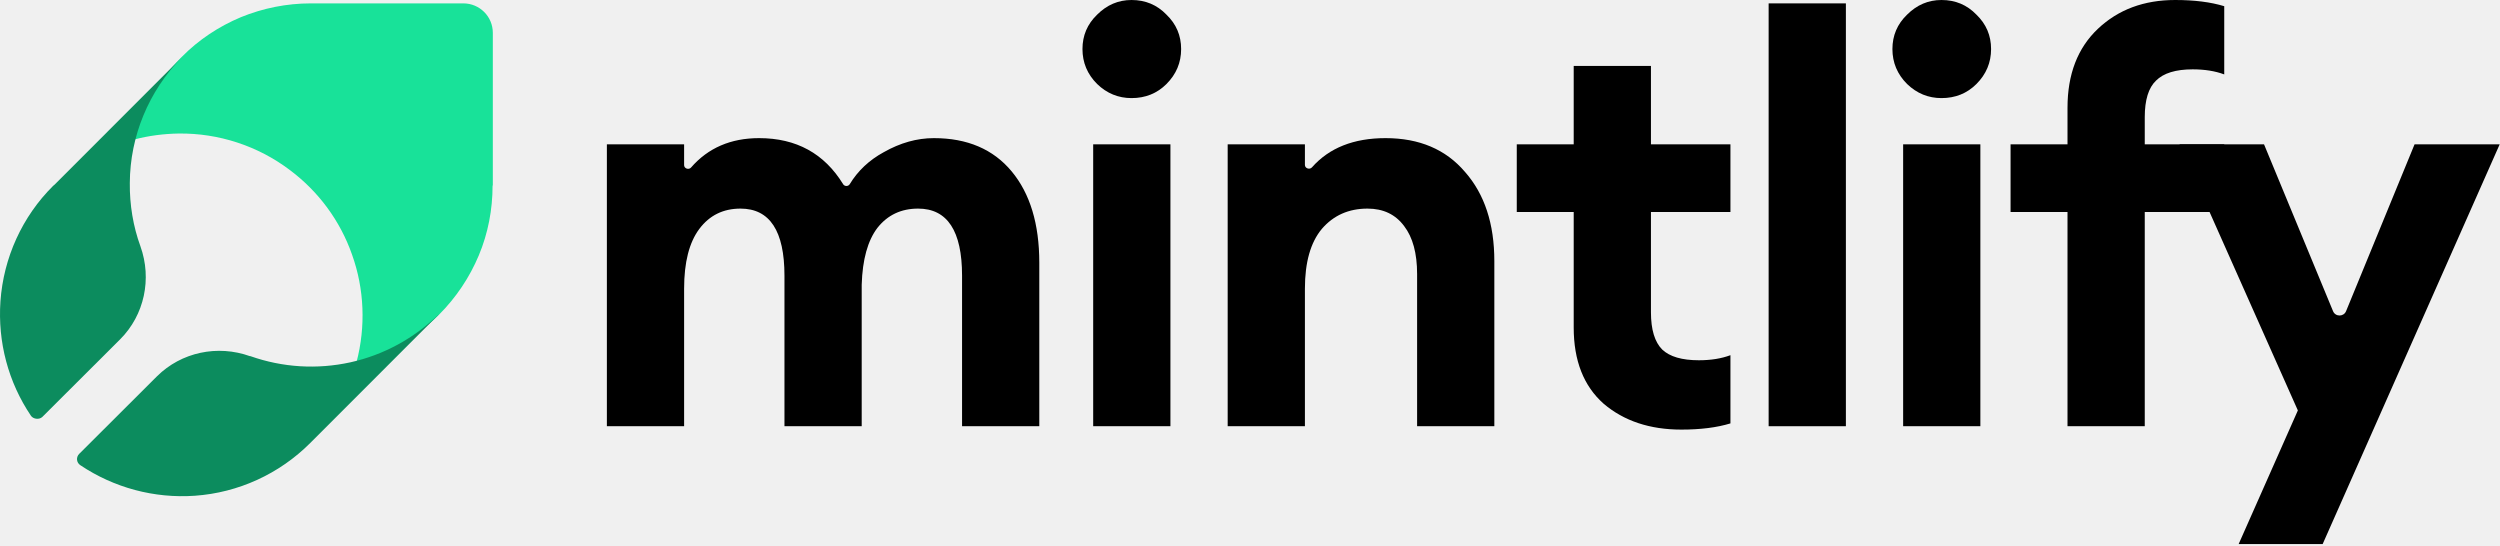
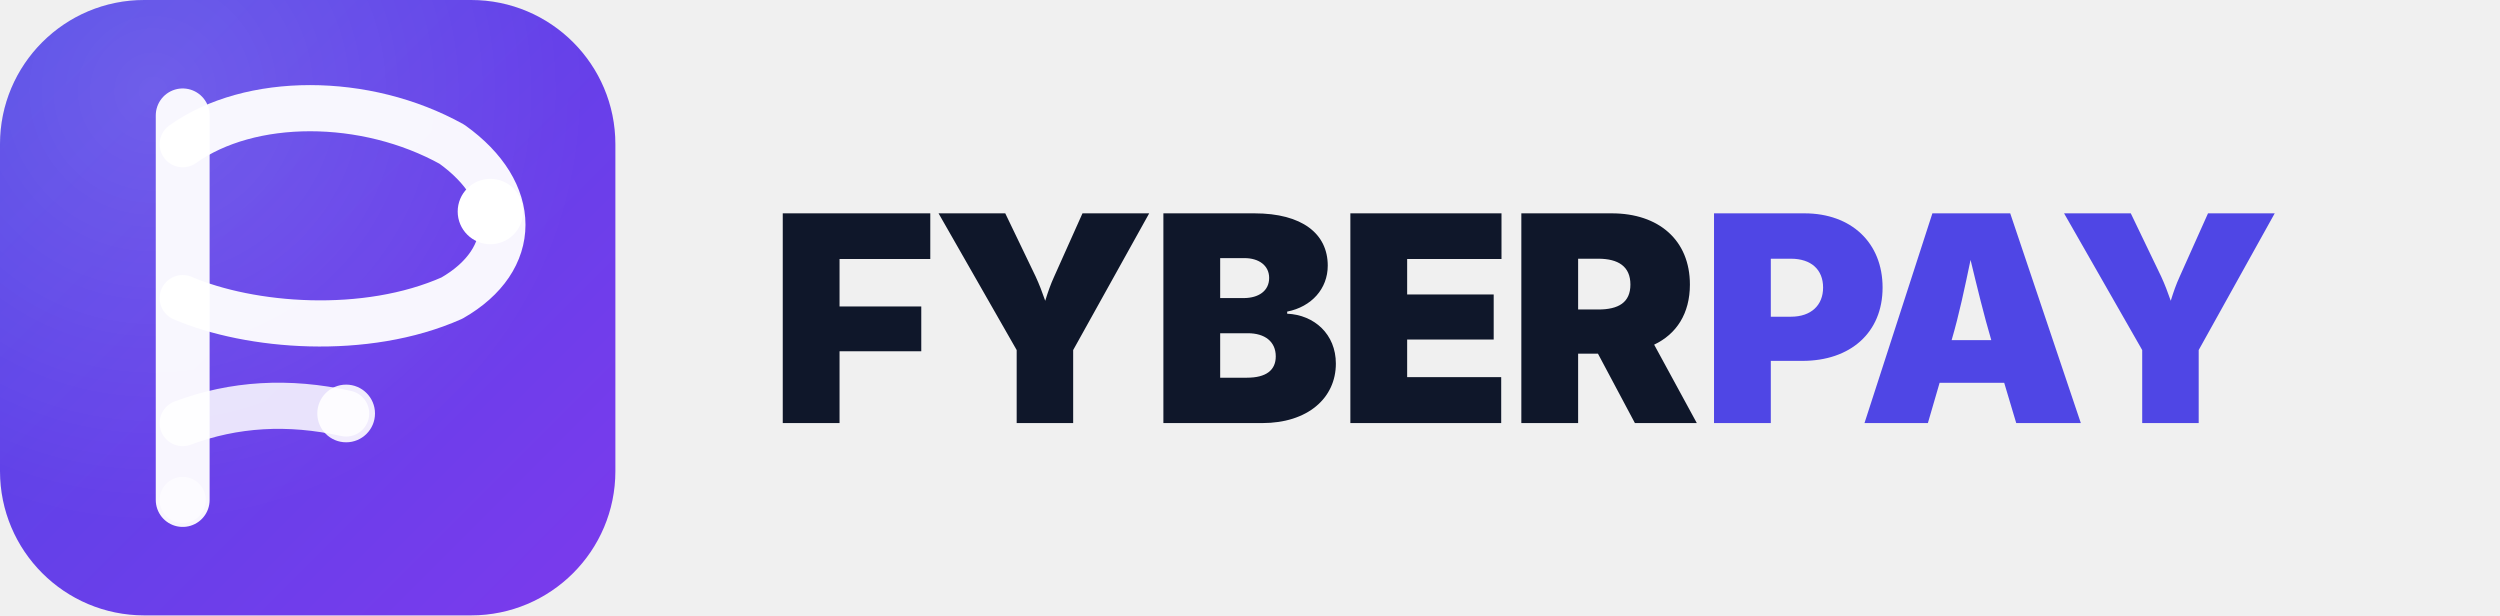
- <svg xmlns="http://www.w3.org/2000/svg" width="1682" height="367" viewBox="0 0 1682 367" fill="none">
-   <path d="M1562.69 366.037H1506.17L1546 276.14L1466.34 97.105H1523.24L1569.66 209.337C1571.28 213.26 1576.84 213.253 1578.45 209.325L1624.52 97.105H1681.79L1562.69 366.037Z" fill="black" />
-   <path d="M1391.02 286.761V142.622H1352.71V97.104H1391.02V72.449C1391.02 49.943 1397.85 32.242 1411.5 19.345C1425.16 6.448 1442.48 0 1463.47 0C1476.37 0 1487.37 1.391 1496.47 4.172V50.069C1490.4 47.793 1483.32 46.656 1475.23 46.656C1463.85 46.656 1455.63 49.184 1450.57 54.242C1445.51 59.046 1442.99 67.265 1442.99 78.897V97.104H1496.47V142.622H1442.99V286.761H1391.02Z" fill="black" />
-   <path d="M1306.22 66.001C1297.37 66.001 1289.66 62.84 1283.08 56.518C1276.51 49.943 1273.22 42.104 1273.22 33C1273.22 23.897 1276.51 16.184 1283.08 9.862C1289.66 3.287 1297.37 0 1306.22 0C1315.58 0 1323.42 3.287 1329.74 9.862C1336.31 16.184 1339.6 23.897 1339.6 33C1339.6 42.104 1336.31 49.943 1329.74 56.518C1323.42 62.84 1315.58 66.001 1306.22 66.001ZM1280.43 286.761V97.104H1332.39V286.761H1280.43Z" fill="black" />
-   <path d="M1189.94 286.761V2.276H1241.91V286.761H1189.94Z" fill="black" />
-   <path d="M1131.24 289.037C1110 289.037 1092.55 283.221 1078.89 271.588C1065.49 259.703 1058.79 242.634 1058.79 220.381V142.622H1020.48V97.104H1058.79V44.38H1110.76V97.104H1164.24V142.622H1110.76V210.14C1110.76 221.772 1113.29 230.117 1118.34 235.174C1123.4 239.979 1131.62 242.381 1143 242.381C1151.09 242.381 1158.17 241.243 1164.24 238.967V284.864C1155.14 287.646 1144.14 289.037 1131.24 289.037Z" fill="black" />
-   <path d="M825.979 286.761V97.104H877.945V110.967C877.945 113.311 881.135 114.347 882.688 112.591C894.273 99.485 910.773 92.932 932.187 92.932C954.946 92.932 972.774 100.518 985.67 115.691C998.82 130.61 1005.39 150.587 1005.39 175.622V286.761H953.429V184.346C953.429 170.438 950.521 159.691 944.704 152.105C938.888 144.265 930.67 140.346 920.049 140.346C907.405 140.346 897.164 144.898 889.325 154.001C881.738 163.105 877.945 176.507 877.945 194.208V286.761H825.979Z" fill="black" />
-   <path d="M761.286 66.001C752.436 66.001 744.723 62.84 738.148 56.518C731.574 49.943 728.286 42.104 728.286 33C728.286 23.897 731.574 16.184 738.148 9.862C744.723 3.287 752.436 0 761.286 0C770.643 0 778.482 3.287 784.804 9.862C791.379 16.184 794.666 23.897 794.666 33C794.666 42.104 791.379 49.943 784.804 56.518C778.482 62.84 770.643 66.001 761.286 66.001ZM735.493 286.761V97.104H787.459V286.761H735.493Z" fill="black" />
-   <path d="M647.273 286.761V185.484C647.273 155.392 637.411 140.346 617.686 140.346C606.307 140.346 597.204 144.645 590.376 153.243C583.801 161.84 580.261 174.61 579.755 191.553V286.761H527.789V185.484C527.789 155.392 517.927 140.346 498.203 140.346C486.571 140.346 477.341 144.898 470.513 154.001C463.685 163.105 460.272 176.507 460.272 194.208V286.761H408.306V97.104H460.272V111.103C460.272 113.435 463.407 114.462 464.939 112.704C476.419 99.522 491.68 92.932 510.72 92.932C535.742 92.932 554.588 103.262 567.259 123.923C568.258 125.553 570.718 125.527 571.712 123.894C577.189 114.891 584.802 107.731 594.548 102.415C605.675 96.093 616.928 92.932 628.307 92.932C650.813 92.932 668.261 100.392 680.652 115.311C693.043 130.231 699.239 150.714 699.239 176.76V286.761H647.273Z" fill="black" />
-   <path d="M331.569 124.833V22.09C331.569 11.065 322.625 2.276 311.764 2.276H209.069C192.938 2.276 176.967 5.472 162.113 11.544C147.26 17.775 133.685 26.724 122.345 38.228L121.546 39.027C106.533 54.207 95.833 73.062 90.402 93.834C100.145 91.277 110.206 89.999 120.268 89.839C147.1 89.52 173.453 98.148 194.855 114.287C214.18 128.668 228.873 148.481 236.859 171.331C245.164 194.5 246.122 219.746 239.893 243.554C260.496 238.122 279.503 227.416 294.675 212.396L295.474 211.597C306.813 200.252 315.917 186.67 322.145 171.81C328.374 156.95 331.409 140.971 331.409 124.833H331.569Z" fill="#18E299" />
-   <path d="M87.337 123.098C87.496 91.579 100.066 61.334 122.182 38.73L36.739 124.212C36.421 124.531 36.102 124.69 35.784 125.008C14.941 145.702 2.371 173.4 0.303 202.69C-1.607 230.07 5.553 257.131 20.828 279.736C22.285 281.892 26.238 282.601 28.466 280.532L80.813 228.319C97.202 211.923 102.293 187.568 94.497 165.759C89.564 152.229 87.178 137.743 87.337 123.098Z" fill="#0C8C5E" />
-   <path d="M294.976 211.605C278.587 227.683 258.062 238.826 235.786 243.761C213.351 248.695 190.121 247.263 168.482 239.622C168.482 239.622 168.323 239.622 168.164 239.622C146.365 231.822 122.022 236.916 105.633 253.153L53.285 305.365C51.057 307.594 51.376 311.255 54.081 313.006C76.674 328.128 103.724 335.451 131.091 333.541C160.368 331.471 187.894 318.896 208.737 298.043L209.533 297.247L294.976 211.764V211.605Z" fill="#0C8C5E" />
+ <svg xmlns="http://www.w3.org/2000/svg" width="130" height="32" viewBox="0 0 130 32" fill="none">
+   <defs>
+     <linearGradient id="fp-bg-l" x1="0" y1="0" x2="1" y2="1">
+       <stop offset="0%" stop-color="#4f46e5" />
+       <stop offset="100%" stop-color="#7c3aed" />
+     </linearGradient>
+     <radialGradient id="fp-shine-l" cx="0.25" cy="0.15" r="0.7">
+       <stop offset="0%" stop-color="white" stop-opacity="0.14" />
+       <stop offset="100%" stop-color="white" stop-opacity="0" />
+     </radialGradient>
+   </defs>
+   <rect width="32" height="32" rx="7.5" fill="url(#fp-bg-l)" />
+   <rect width="32" height="32" rx="7.5" fill="url(#fp-shine-l)" />
+   <path d="M9.5 6 V26" stroke="white" stroke-width="2.8" stroke-linecap="round" opacity="0.95" />
+   <path d="M9.5 7.5 C13 5, 19 5, 23.5 7.5 C27 10, 27 13.5, 23.5 15.5 C19 17.5, 13 17, 9.5 15.5" stroke="white" stroke-width="2.4" stroke-linecap="round" stroke-linejoin="round" opacity="0.95" />
+   <path d="M9.5 22 Q13.5 20.5, 18 21.5" stroke="white" stroke-width="2.4" stroke-linecap="round" opacity="0.85" />
+   <circle cx="25.5" cy="11" r="1.7" fill="white" />
+   <circle cx="18" cy="21.5" r="1.5" fill="white" opacity="0.9" />
+   <circle cx="9.5" cy="26" r="1.2" fill="white" opacity="0.6" />
+   <text x="40" y="22" font-family="system-ui, -apple-system, 'Segoe UI', sans-serif" font-weight="900" font-size="15" letter-spacing="-0.3" fill="#0f172a">FYBER<tspan fill="#4f46e5">PAY</tspan>
+   </text>
</svg>
